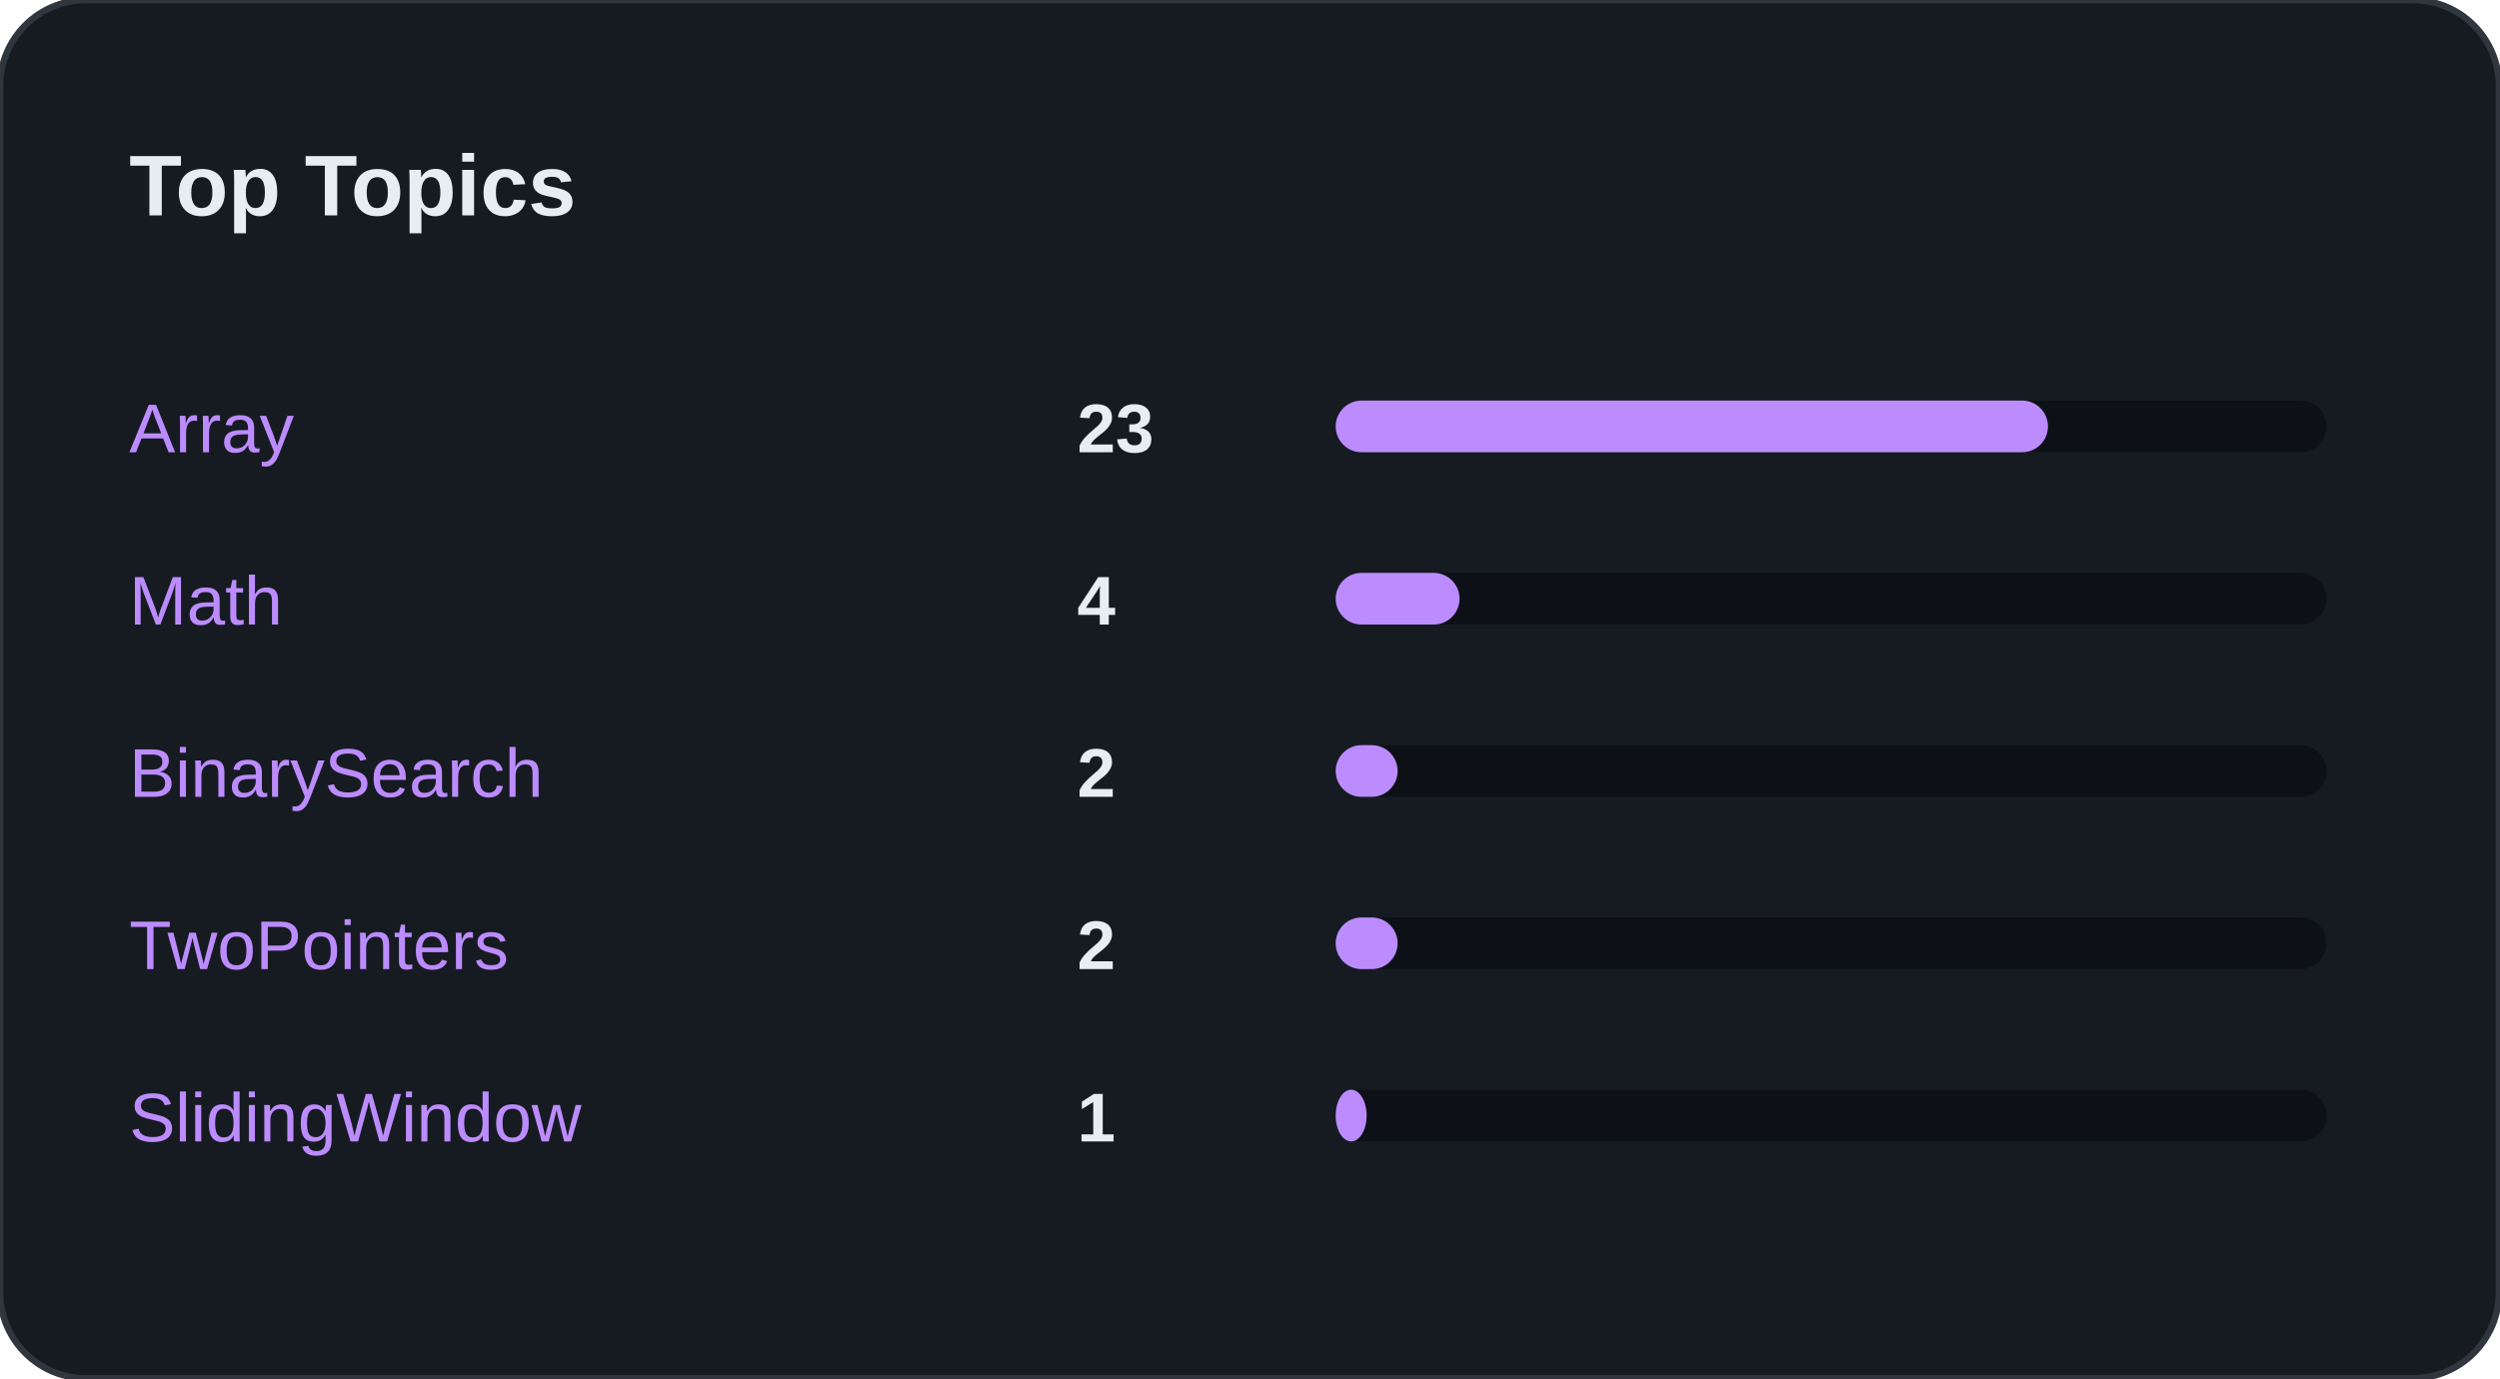
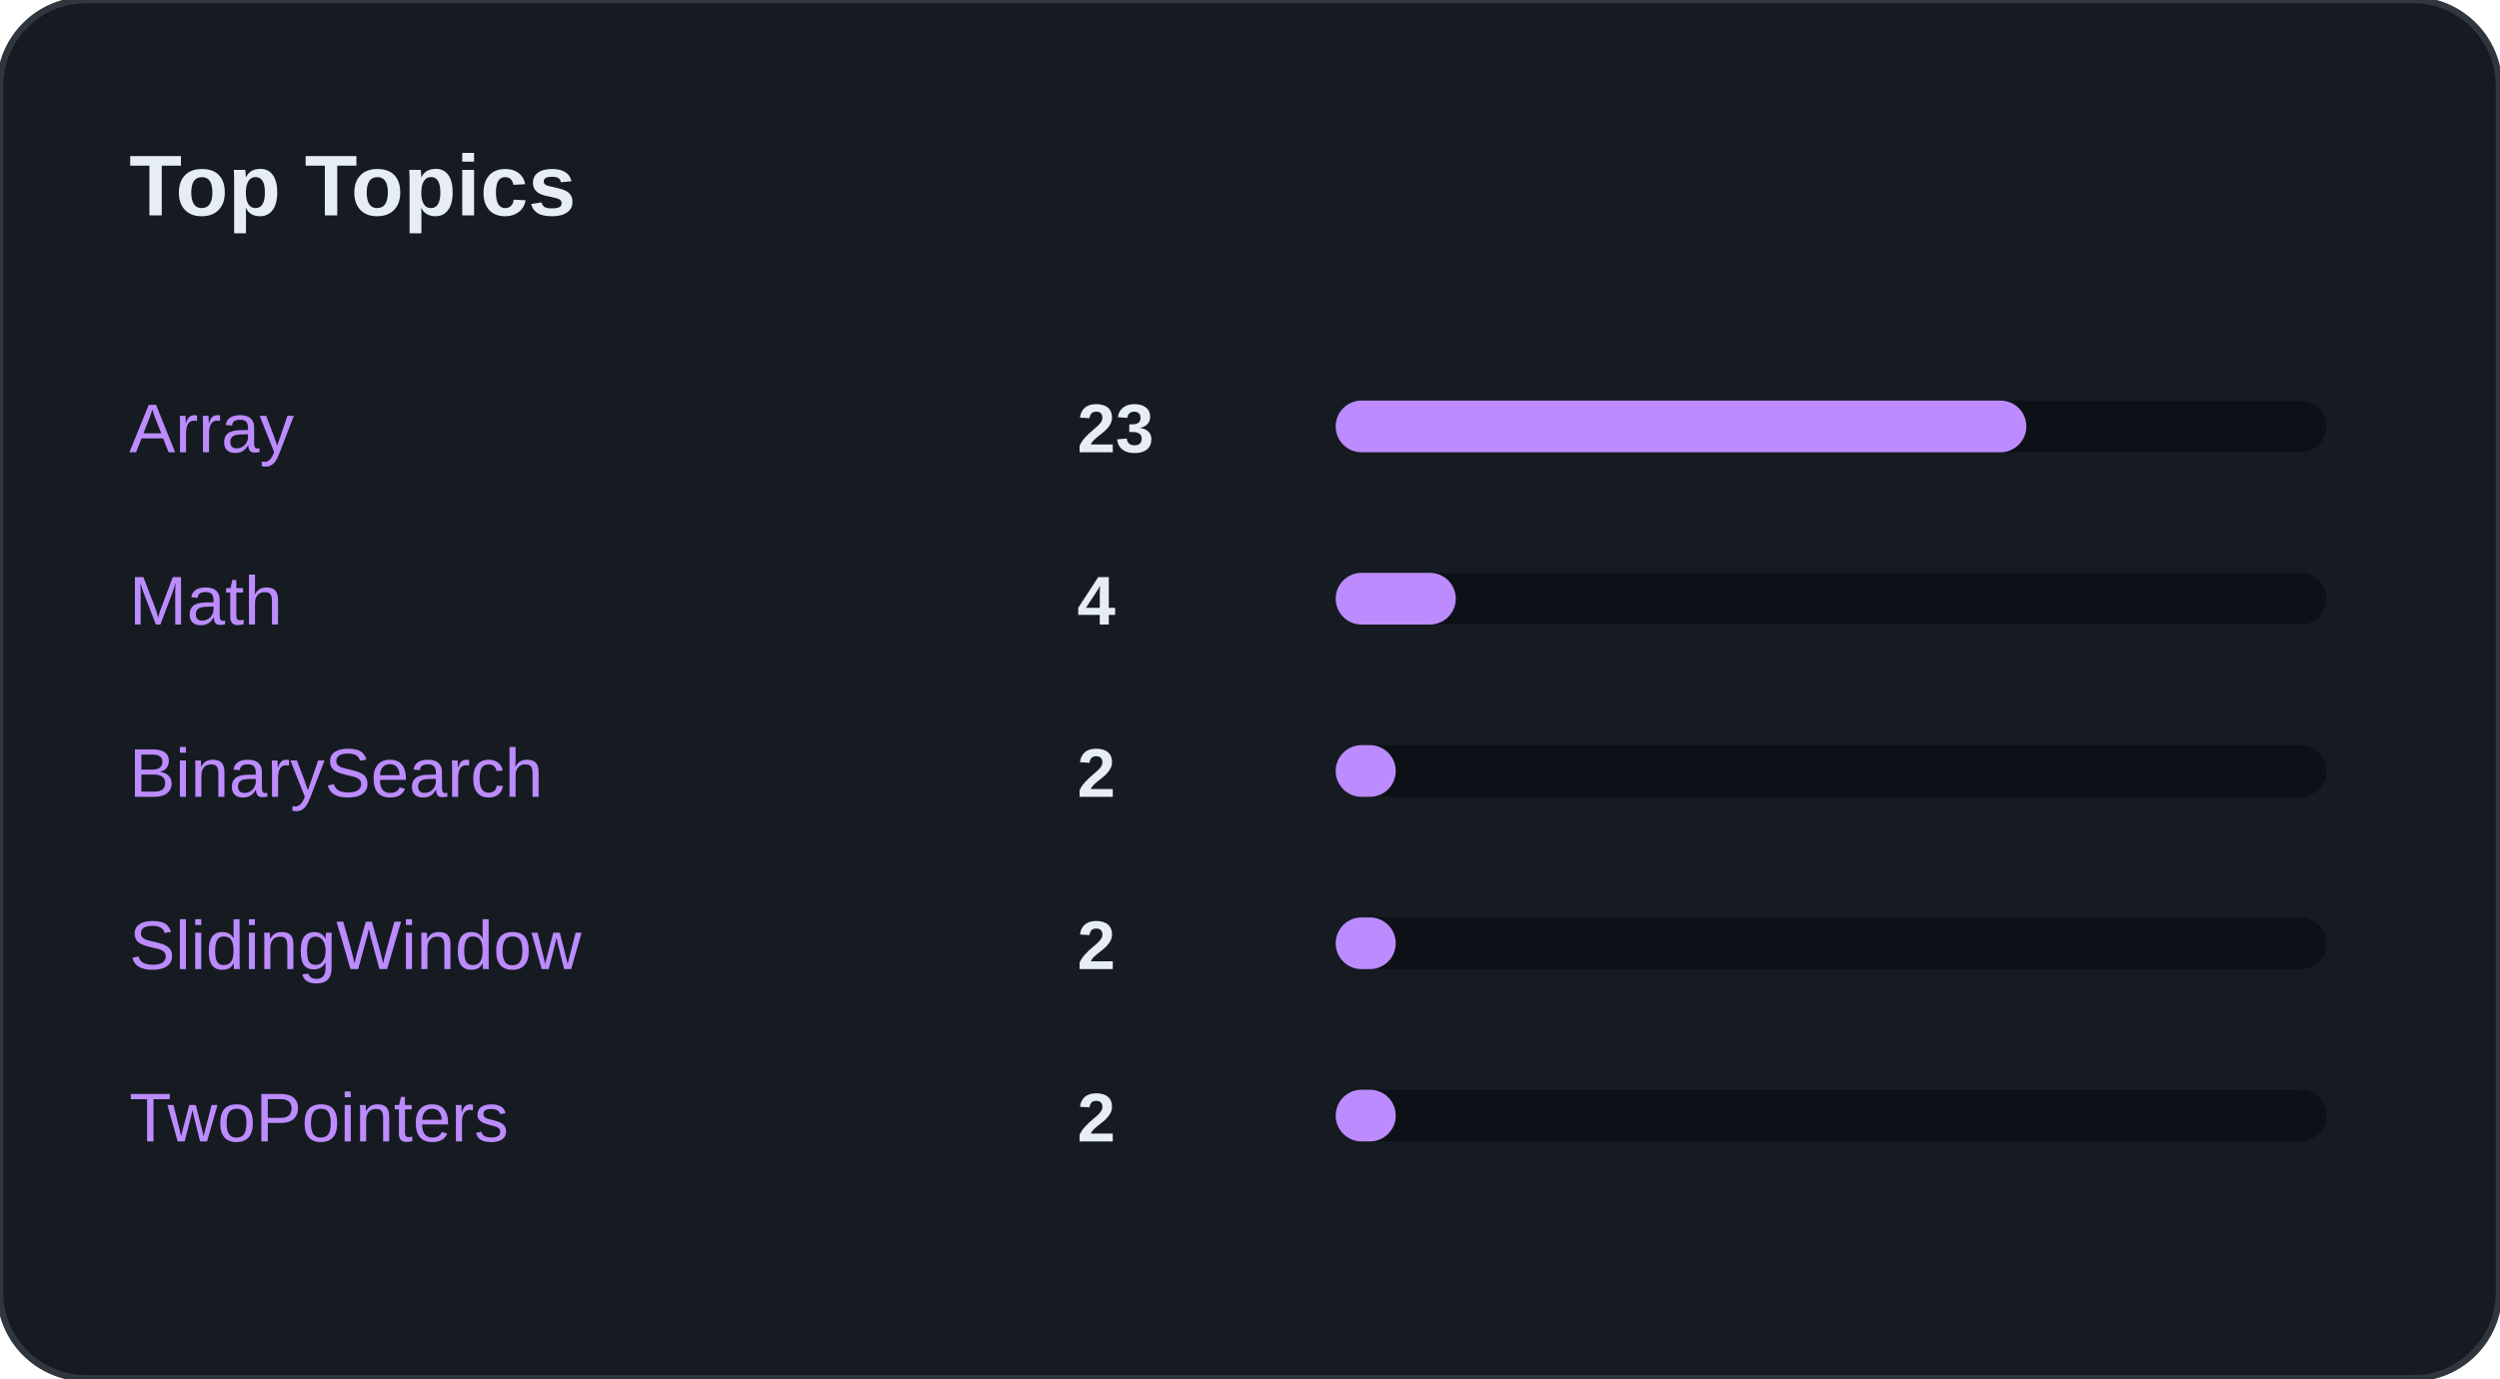
<svg xmlns="http://www.w3.org/2000/svg" width="100%" viewBox="0 0 580 320" preserveAspectRatio="xMidYMid meet">
  <rect width="580" height="320" rx="20" fill="#161B22" stroke="#30363D" stroke-width="1.5" />
  <text x="30" y="50" font-family="Segoe UI, Arial, sans-serif" font-size="20" font-weight="bold" fill="#E6EDF3">Top Topics</text>
  <text x="30" y="105" font-family="Segoe UI, Arial, sans-serif" font-size="16" fill="#BC8CFF">Array</text>
  <text x="250" y="105" font-family="Segoe UI, Arial, sans-serif" font-size="16" font-weight="bold" fill="#E6EDF3">23</text>
  <rect x="310" y="93" width="230" height="12" rx="6" fill="#0D1117" />
-   <rect x="310" y="93" width="165.312" height="12" rx="6" fill="#BC8CFF" />
+   <rect x="310" y="93" width="160.303" height="12" rx="6" fill="#BC8CFF" />
  <text x="30" y="145" font-family="Segoe UI, Arial, sans-serif" font-size="16" fill="#BC8CFF">Math</text>
  <text x="250" y="145" font-family="Segoe UI, Arial, sans-serif" font-size="16" font-weight="bold" fill="#E6EDF3">4</text>
  <rect x="310" y="133" width="230" height="12" rx="6" fill="#0D1117" />
-   <rect x="310" y="133" width="28.75" height="12" rx="6" fill="#BC8CFF" />
+   <rect x="310" y="133" width="27.879" height="12" rx="6" fill="#BC8CFF" />
  <text x="30" y="185" font-family="Segoe UI, Arial, sans-serif" font-size="16" fill="#BC8CFF">BinarySearch</text>
  <text x="250" y="185" font-family="Segoe UI, Arial, sans-serif" font-size="16" font-weight="bold" fill="#E6EDF3">2</text>
  <rect x="310" y="173" width="230" height="12" rx="6" fill="#0D1117" />
-   <rect x="310" y="173" width="14.375" height="12" rx="6" fill="#BC8CFF" />
-   <text x="30" y="225" font-family="Segoe UI, Arial, sans-serif" font-size="16" fill="#BC8CFF">TwoPointers</text>
+   <rect x="310" y="173" width="13.939" height="12" rx="6" fill="#BC8CFF" />
+   <text x="30" y="225" font-family="Segoe UI, Arial, sans-serif" font-size="16" fill="#BC8CFF">SlidingWindow</text>
  <text x="250" y="225" font-family="Segoe UI, Arial, sans-serif" font-size="16" font-weight="bold" fill="#E6EDF3">2</text>
  <rect x="310" y="213" width="230" height="12" rx="6" fill="#0D1117" />
-   <rect x="310" y="213" width="14.375" height="12" rx="6" fill="#BC8CFF" />
-   <text x="30" y="265" font-family="Segoe UI, Arial, sans-serif" font-size="16" fill="#BC8CFF">SlidingWindow</text>
-   <text x="250" y="265" font-family="Segoe UI, Arial, sans-serif" font-size="16" font-weight="bold" fill="#E6EDF3">1</text>
+   <rect x="310" y="213" width="13.939" height="12" rx="6" fill="#BC8CFF" />
+   <text x="30" y="265" font-family="Segoe UI, Arial, sans-serif" font-size="16" fill="#BC8CFF">TwoPointers</text>
+   <text x="250" y="265" font-family="Segoe UI, Arial, sans-serif" font-size="16" font-weight="bold" fill="#E6EDF3">2</text>
  <rect x="310" y="253" width="230" height="12" rx="6" fill="#0D1117" />
-   <rect x="310" y="253" width="7.188" height="12" rx="6" fill="#BC8CFF" />
+   <rect x="310" y="253" width="13.939" height="12" rx="6" fill="#BC8CFF" />
</svg>
